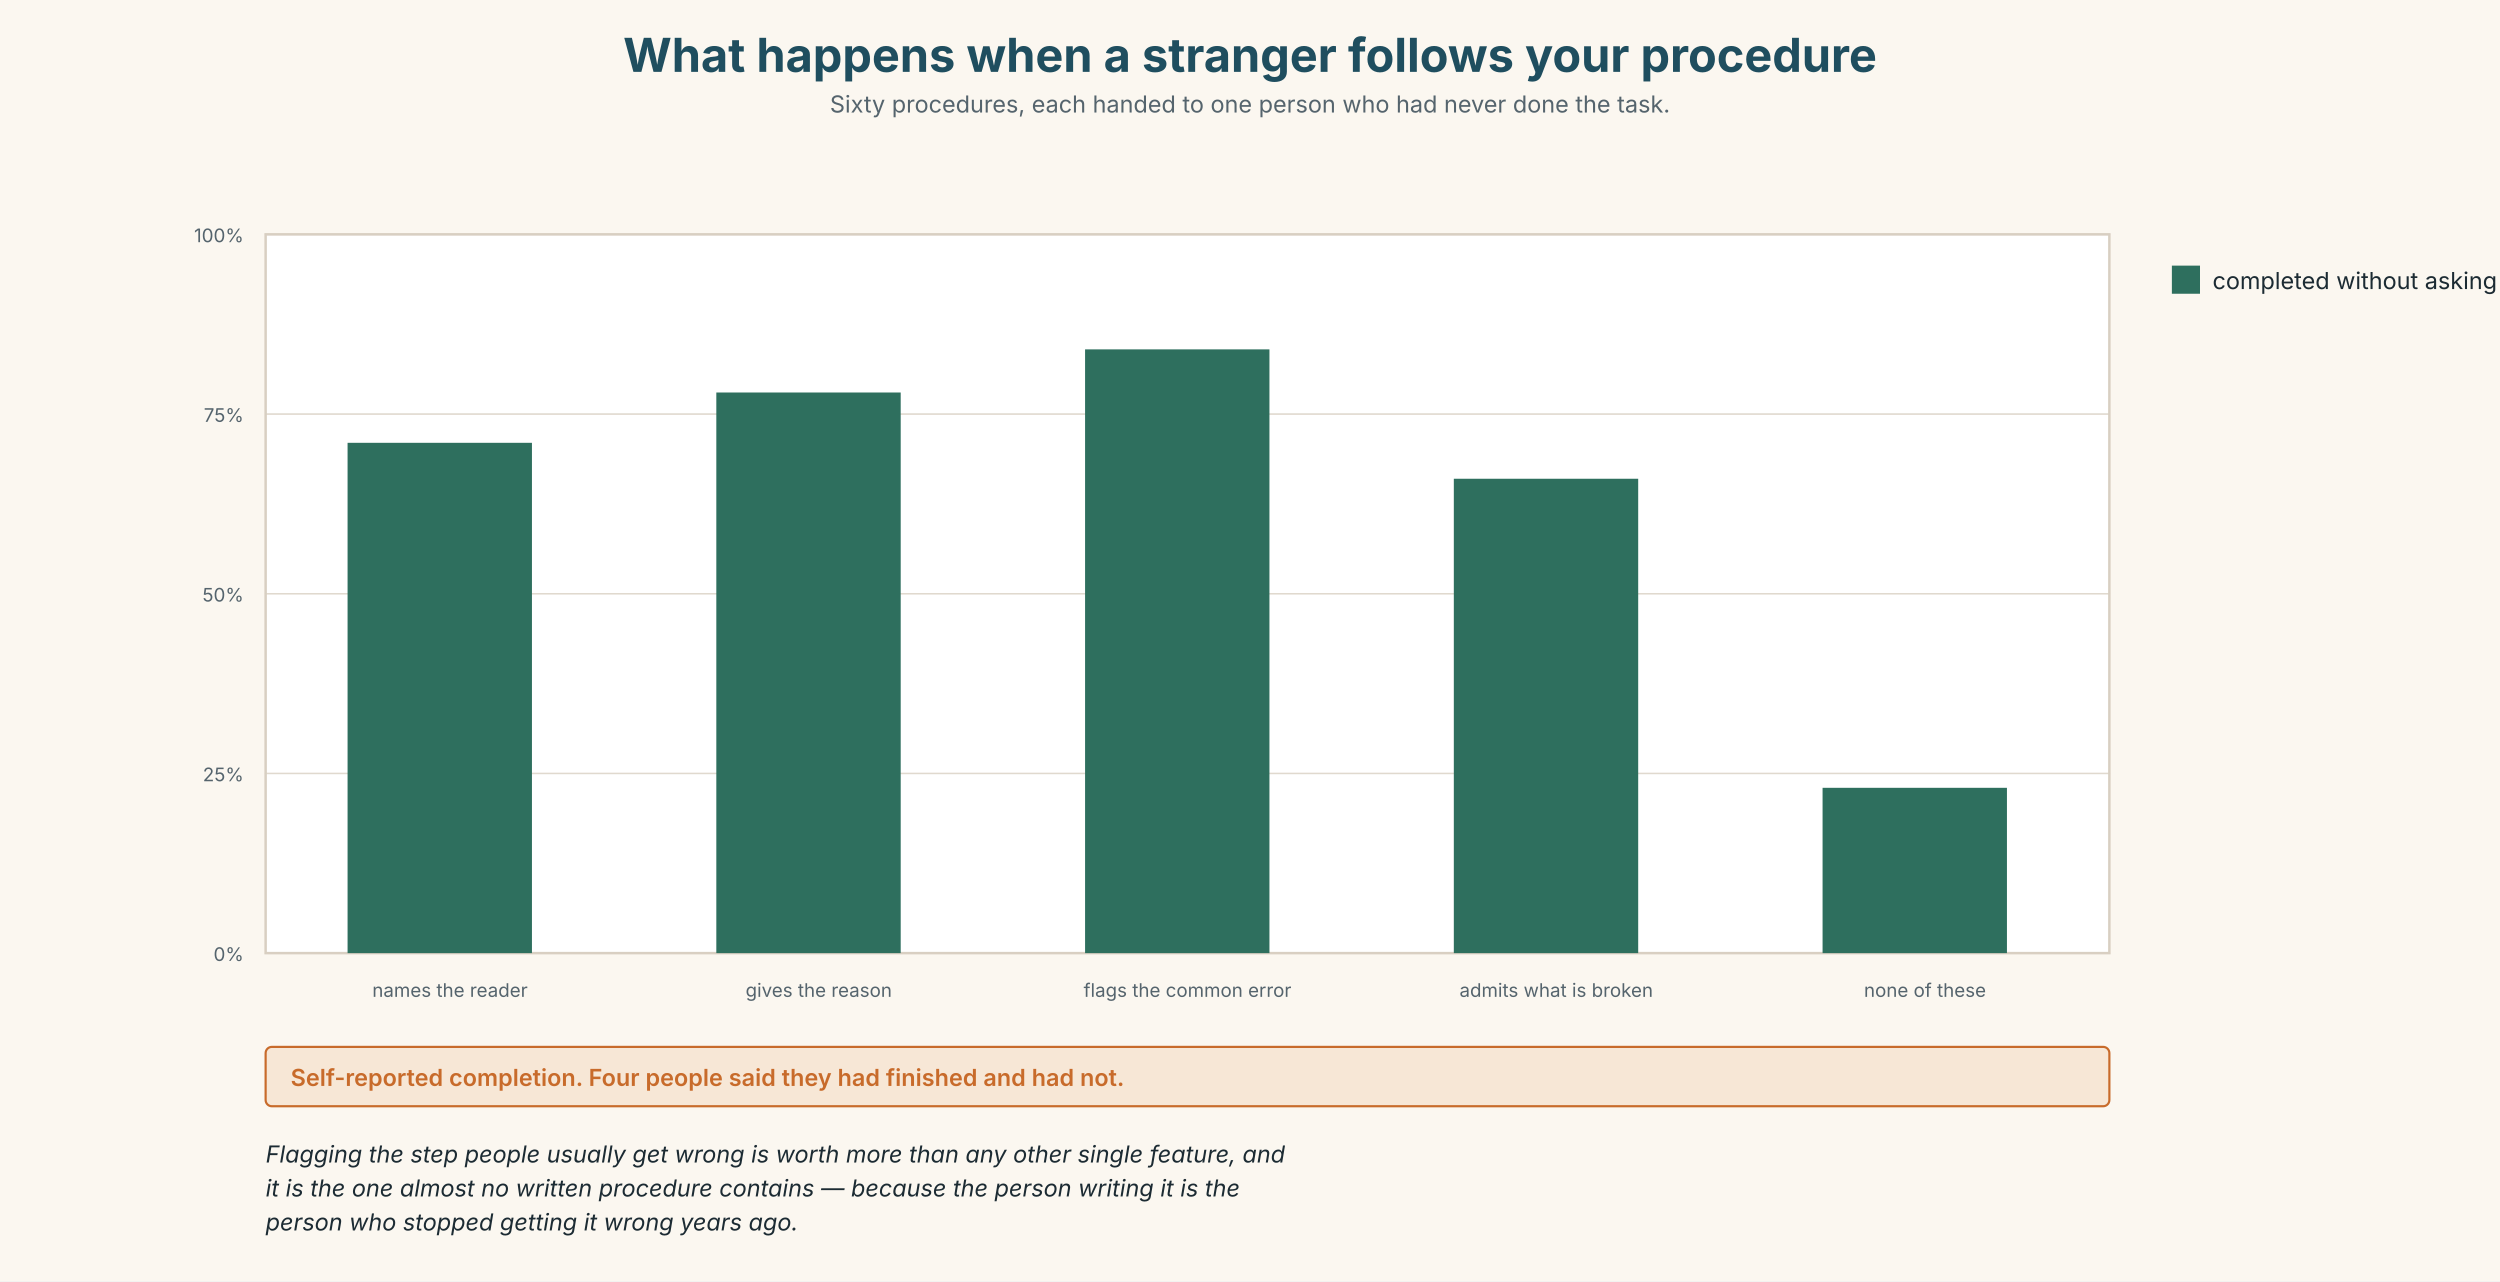
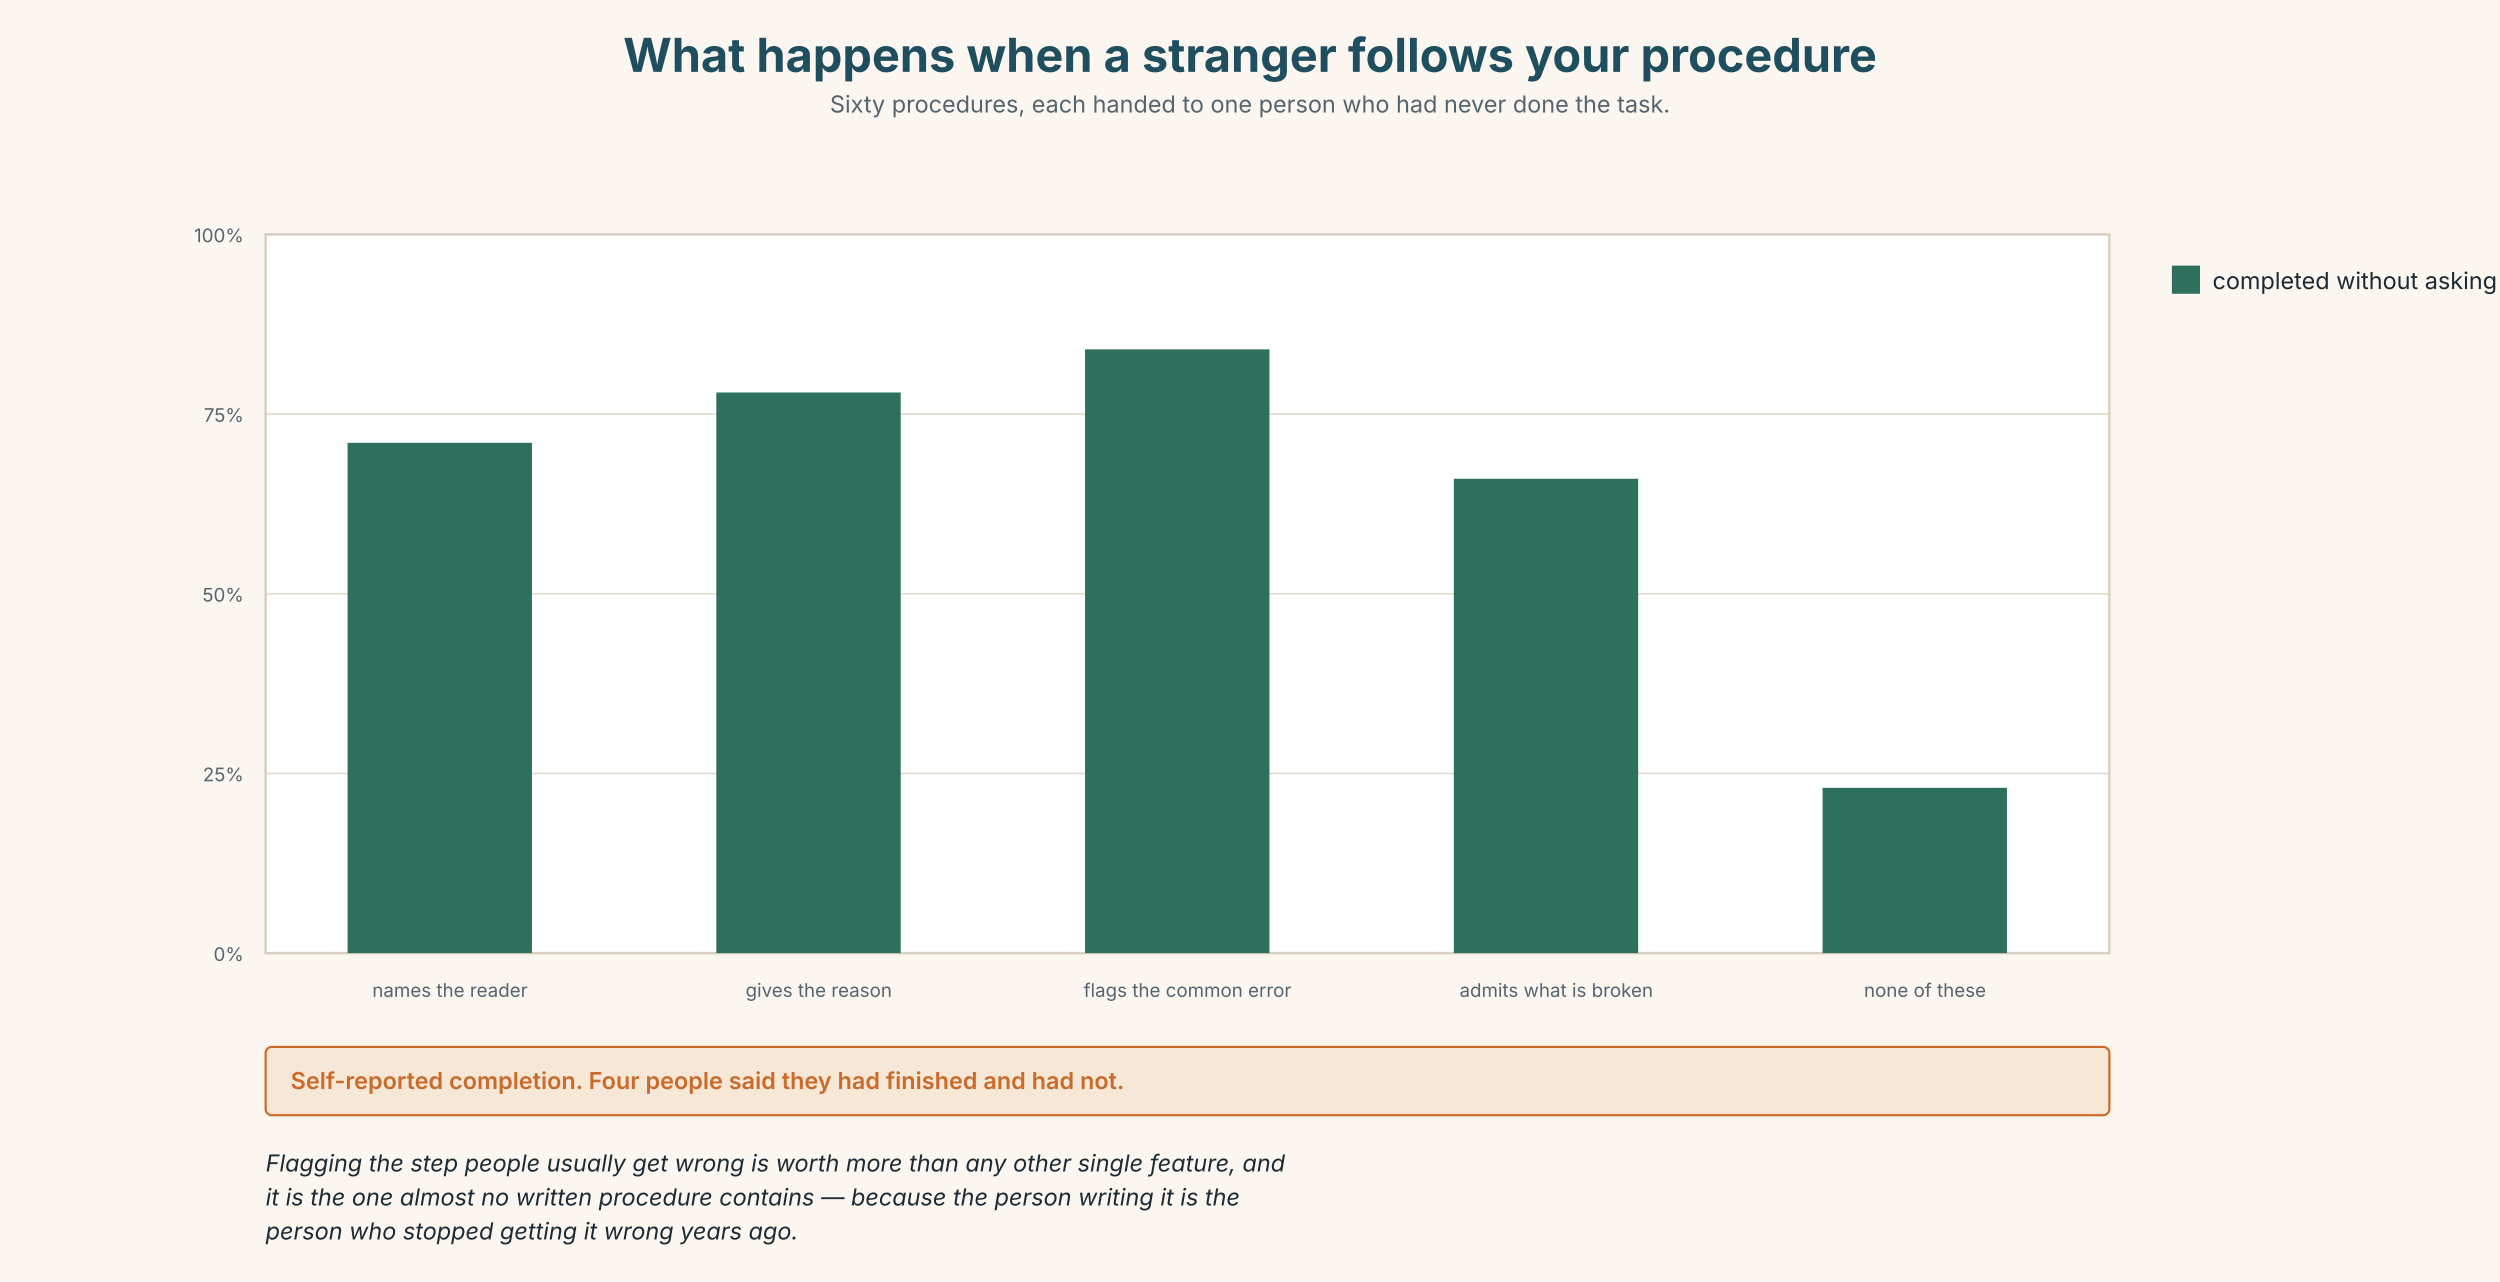
<svg xmlns="http://www.w3.org/2000/svg" width="1600" height="820" viewBox="0 0 1600 820">
  <g id="00_ground">
    <rect x="0" y="0" width="1600" height="820" rx="0" fill="#FBF7F0" />
  </g>
  <g id="10_context">
    <rect x="170" y="150" width="1180" height="460" rx="0" fill="#FFFFFF" stroke="#D8CFC2" stroke-width="1.6" />
    <line x1="170" y1="610.0" x2="1350" y2="610.0" stroke="#D8CFC2" stroke-width="1" stroke-linecap="round" opacity="0.8" />
    <text x="156" y="615.0" font-family="Inter, DejaVu Sans, sans-serif" font-size="12" fill="#55646D" text-anchor="end" font-weight="400" font-style="normal">0%</text>
    <line x1="170" y1="495.0" x2="1350" y2="495.0" stroke="#D8CFC2" stroke-width="1" stroke-linecap="round" opacity="0.8" />
    <text x="156" y="500.0" font-family="Inter, DejaVu Sans, sans-serif" font-size="12" fill="#55646D" text-anchor="end" font-weight="400" font-style="normal">25%</text>
    <line x1="170" y1="380.0" x2="1350" y2="380.0" stroke="#D8CFC2" stroke-width="1" stroke-linecap="round" opacity="0.8" />
    <text x="156" y="385.0" font-family="Inter, DejaVu Sans, sans-serif" font-size="12" fill="#55646D" text-anchor="end" font-weight="400" font-style="normal">50%</text>
    <line x1="170" y1="265.0" x2="1350" y2="265.0" stroke="#D8CFC2" stroke-width="1" stroke-linecap="round" opacity="0.8" />
    <text x="156" y="270.0" font-family="Inter, DejaVu Sans, sans-serif" font-size="12" fill="#55646D" text-anchor="end" font-weight="400" font-style="normal">75%</text>
    <line x1="170" y1="150.0" x2="1350" y2="150.0" stroke="#D8CFC2" stroke-width="1" stroke-linecap="round" opacity="0.8" />
    <text x="156" y="155.0" font-family="Inter, DejaVu Sans, sans-serif" font-size="12" fill="#55646D" text-anchor="end" font-weight="400" font-style="normal">100%</text>
  </g>
  <g id="20_subject">
    <rect x="222.444" y="283.4" width="118.0" height="326.6" rx="0" fill="#2E6F5E" />
    <rect x="458.444" y="251.2" width="118.0" height="358.8" rx="0" fill="#2E6F5E" />
    <rect x="694.444" y="223.6" width="118.0" height="386.4" rx="0" fill="#2E6F5E" />
    <rect x="930.444" y="306.4" width="118.0" height="303.6" rx="0" fill="#2E6F5E" />
    <rect x="1166.444" y="504.2" width="118.0" height="105.8" rx="0" fill="#2E6F5E" />
  </g>
  <g id="40_callouts">
    <text x="800.0" y="46" font-family="Inter, DejaVu Sans, sans-serif" font-size="30" fill="#1F4E5F" text-anchor="middle" font-weight="700" font-style="normal">What happens when a stranger follows your procedure</text>
    <text x="800.0" y="72" font-family="Inter, DejaVu Sans, sans-serif" font-size="15" fill="#55646D" text-anchor="middle" font-weight="400" font-style="normal">Sixty procedures, each handed to one person who had never done the task.</text>
    <rect x="1390" y="170" width="18" height="18" rx="0" fill="#2E6F5E" />
    <text x="1416" y="185" font-family="Inter, DejaVu Sans, sans-serif" font-size="15" fill="#1C2B33" text-anchor="start" font-weight="400" font-style="normal">completed without asking</text>
    <text x="288.0" y="638" font-family="Inter, DejaVu Sans, sans-serif" font-size="12" fill="#55646D" text-anchor="middle" font-weight="400" font-style="normal">names the reader</text>
    <text x="524.0" y="638" font-family="Inter, DejaVu Sans, sans-serif" font-size="12" fill="#55646D" text-anchor="middle" font-weight="400" font-style="normal">gives the reason</text>
    <text x="760.0" y="638" font-family="Inter, DejaVu Sans, sans-serif" font-size="12" fill="#55646D" text-anchor="middle" font-weight="400" font-style="normal">flags the common error</text>
    <text x="996.0" y="638" font-family="Inter, DejaVu Sans, sans-serif" font-size="12" fill="#55646D" text-anchor="middle" font-weight="400" font-style="normal">admits what is broken</text>
    <text x="1232.0" y="638" font-family="Inter, DejaVu Sans, sans-serif" font-size="12" fill="#55646D" text-anchor="middle" font-weight="400" font-style="normal">none of these</text>
-     <rect x="170" y="670" width="1180" height="38" rx="4" fill="#F7E7D6" stroke="#C86B2B" stroke-width="1.4" />
-     <text x="186" y="695" font-family="Inter, DejaVu Sans, sans-serif" font-size="15" fill="#C86B2B" text-anchor="start" font-weight="600" font-style="normal">Self-reported completion. Four people said they had finished and had not.</text>
-     <text x="170" y="744.0" font-family="Inter, DejaVu Sans, sans-serif" font-size="15" fill="#1C2B33" text-anchor="start" font-weight="400" font-style="italic">Flagging the step people usually get wrong is worth more than any other single feature, and</text>
-     <text x="170" y="765.75" font-family="Inter, DejaVu Sans, sans-serif" font-size="15" fill="#1C2B33" text-anchor="start" font-weight="400" font-style="italic">it is the one almost no written procedure contains — because the person writing it is the</text>
-     <text x="170" y="787.5" font-family="Inter, DejaVu Sans, sans-serif" font-size="15" fill="#1C2B33" text-anchor="start" font-weight="400" font-style="italic">person who stopped getting it wrong years ago.</text>
+     <rect x="170" y="670" width="1180" height="43.75" rx="4" fill="#F7E7D6" stroke="#C86B2B" stroke-width="1.4" />
+     <text x="186" y="697.0" font-family="Inter, DejaVu Sans, sans-serif" font-size="15" fill="#C86B2B" text-anchor="start" font-weight="600" font-style="normal">Self-reported completion. Four people said they had finished and had not.</text>
+     <text x="170" y="749.75" font-family="Inter, DejaVu Sans, sans-serif" font-size="15" fill="#1C2B33" text-anchor="start" font-weight="400" font-style="italic">Flagging the step people usually get wrong is worth more than any other single feature, and</text>
+     <text x="170" y="771.5" font-family="Inter, DejaVu Sans, sans-serif" font-size="15" fill="#1C2B33" text-anchor="start" font-weight="400" font-style="italic">it is the one almost no written procedure contains — because the person writing it is the</text>
+     <text x="170" y="793.25" font-family="Inter, DejaVu Sans, sans-serif" font-size="15" fill="#1C2B33" text-anchor="start" font-weight="400" font-style="italic">person who stopped getting it wrong years ago.</text>
  </g>
</svg>
